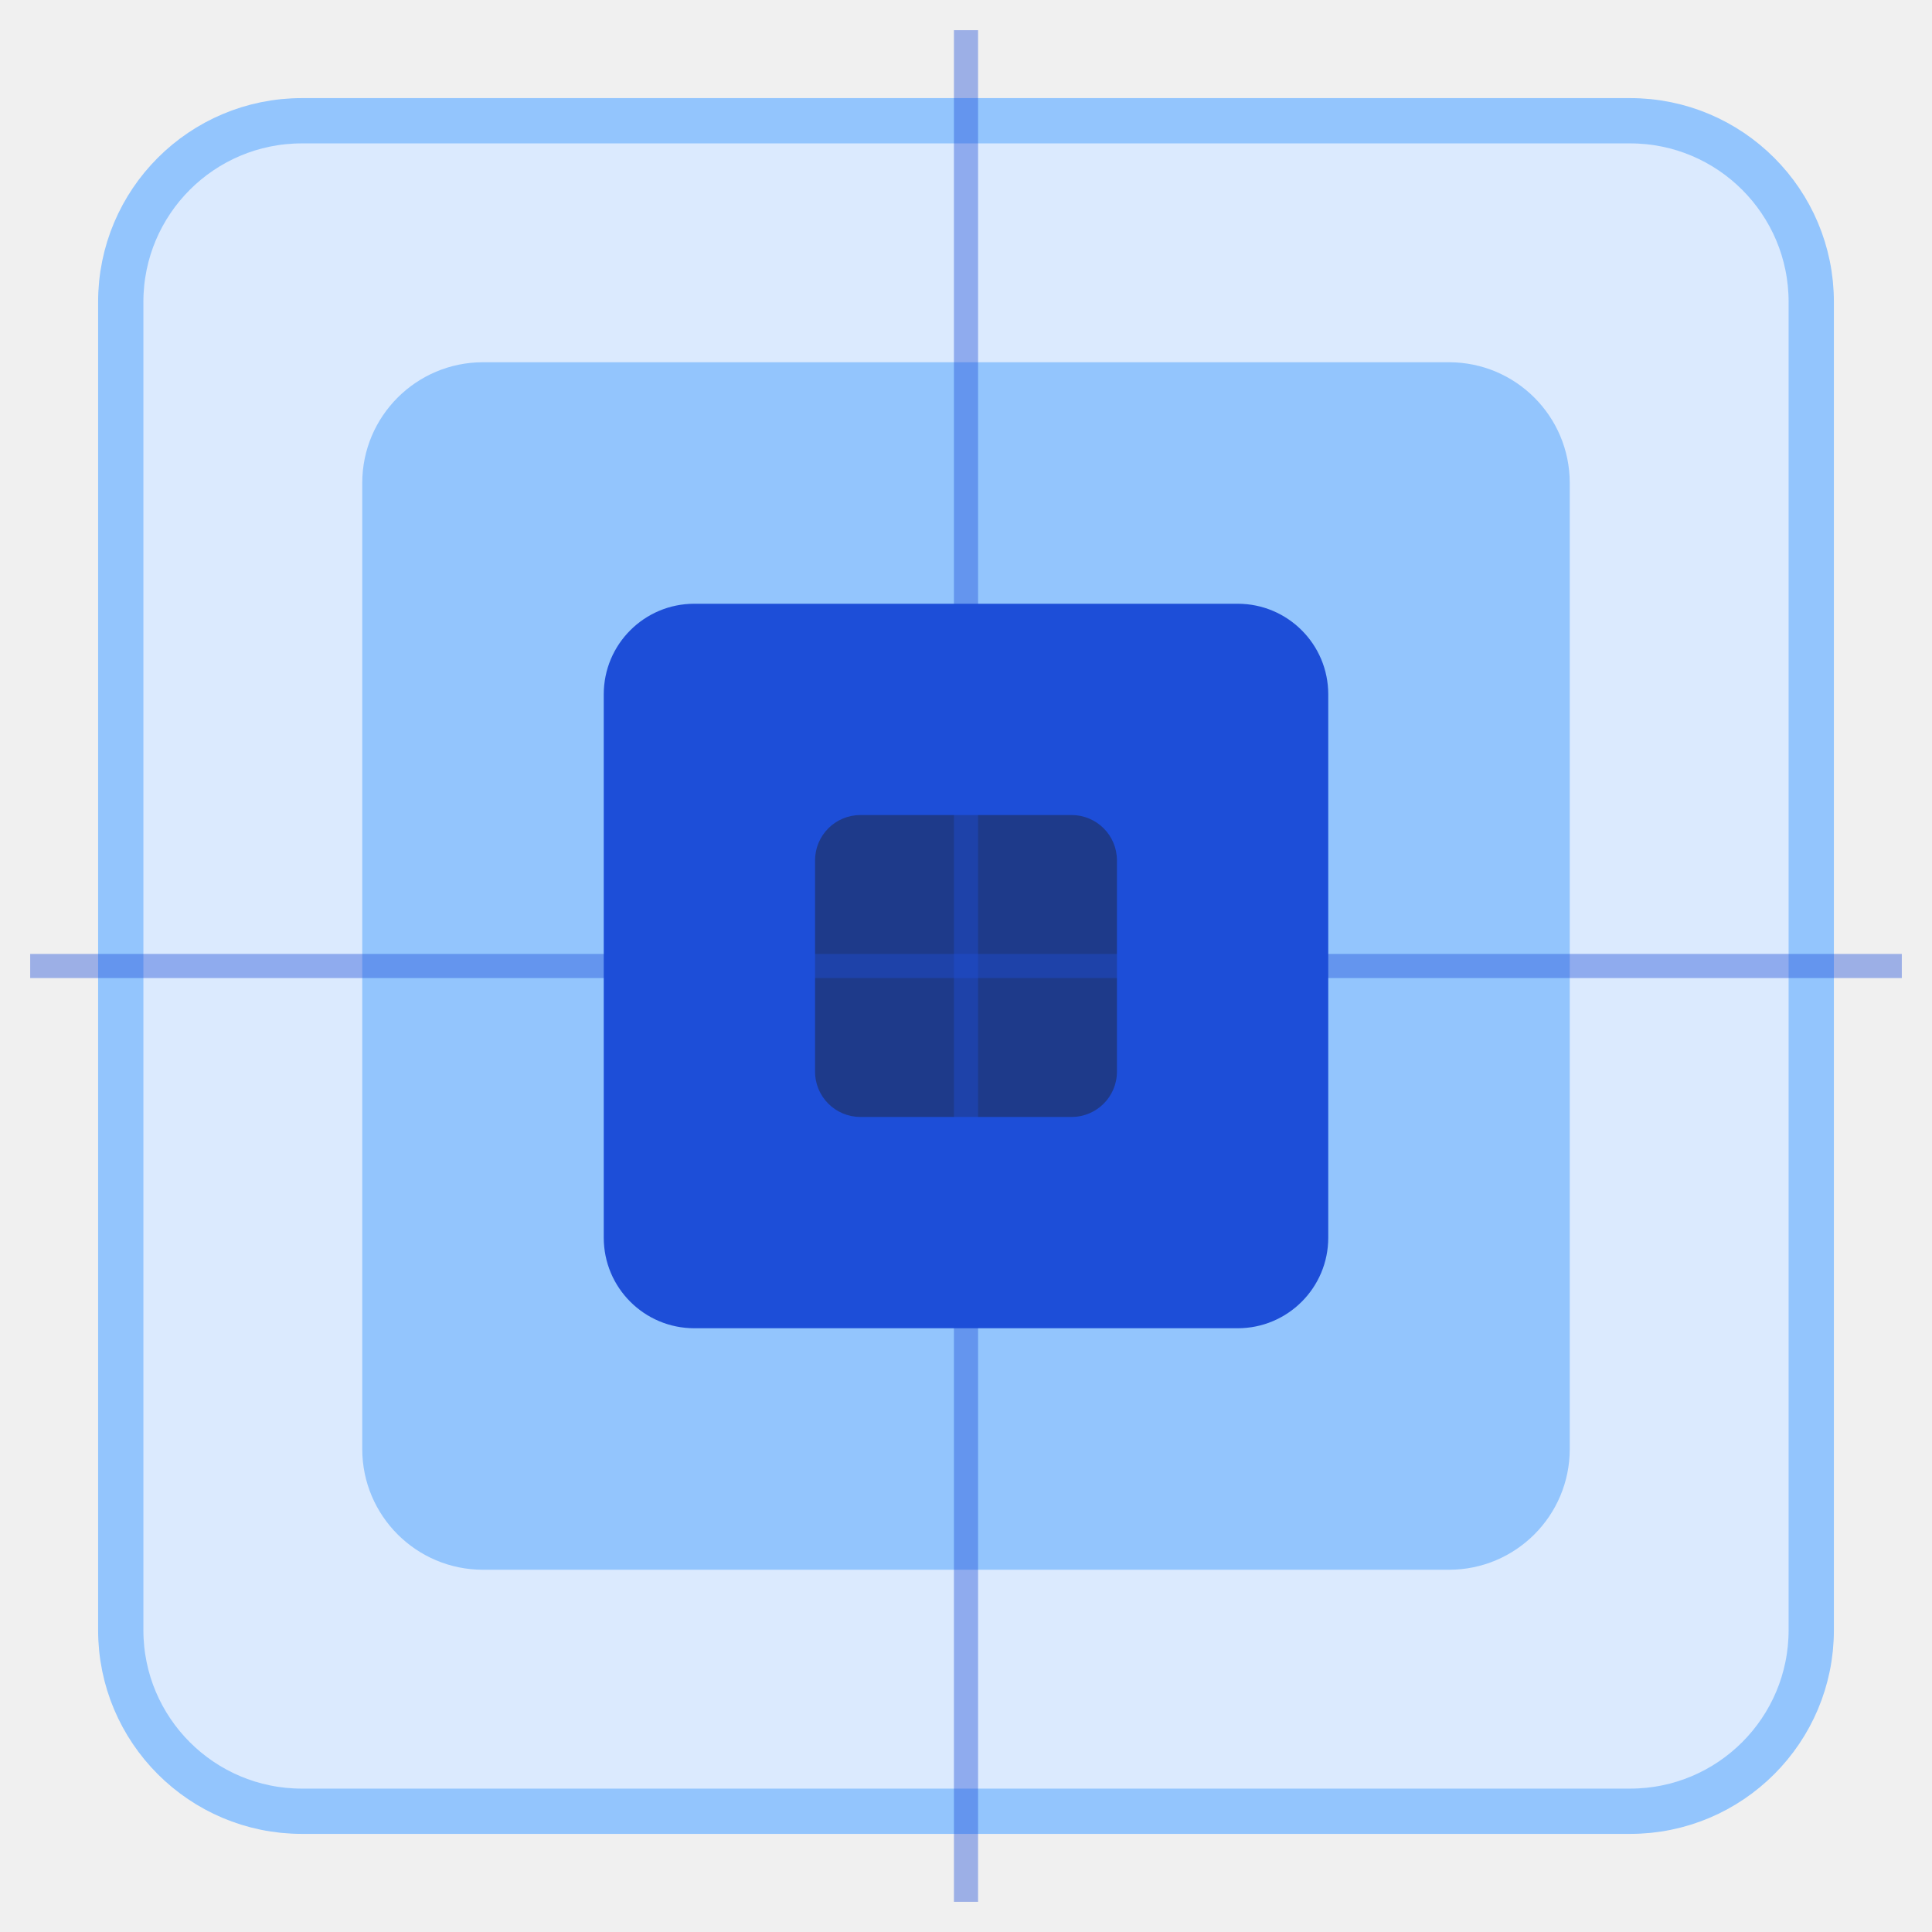
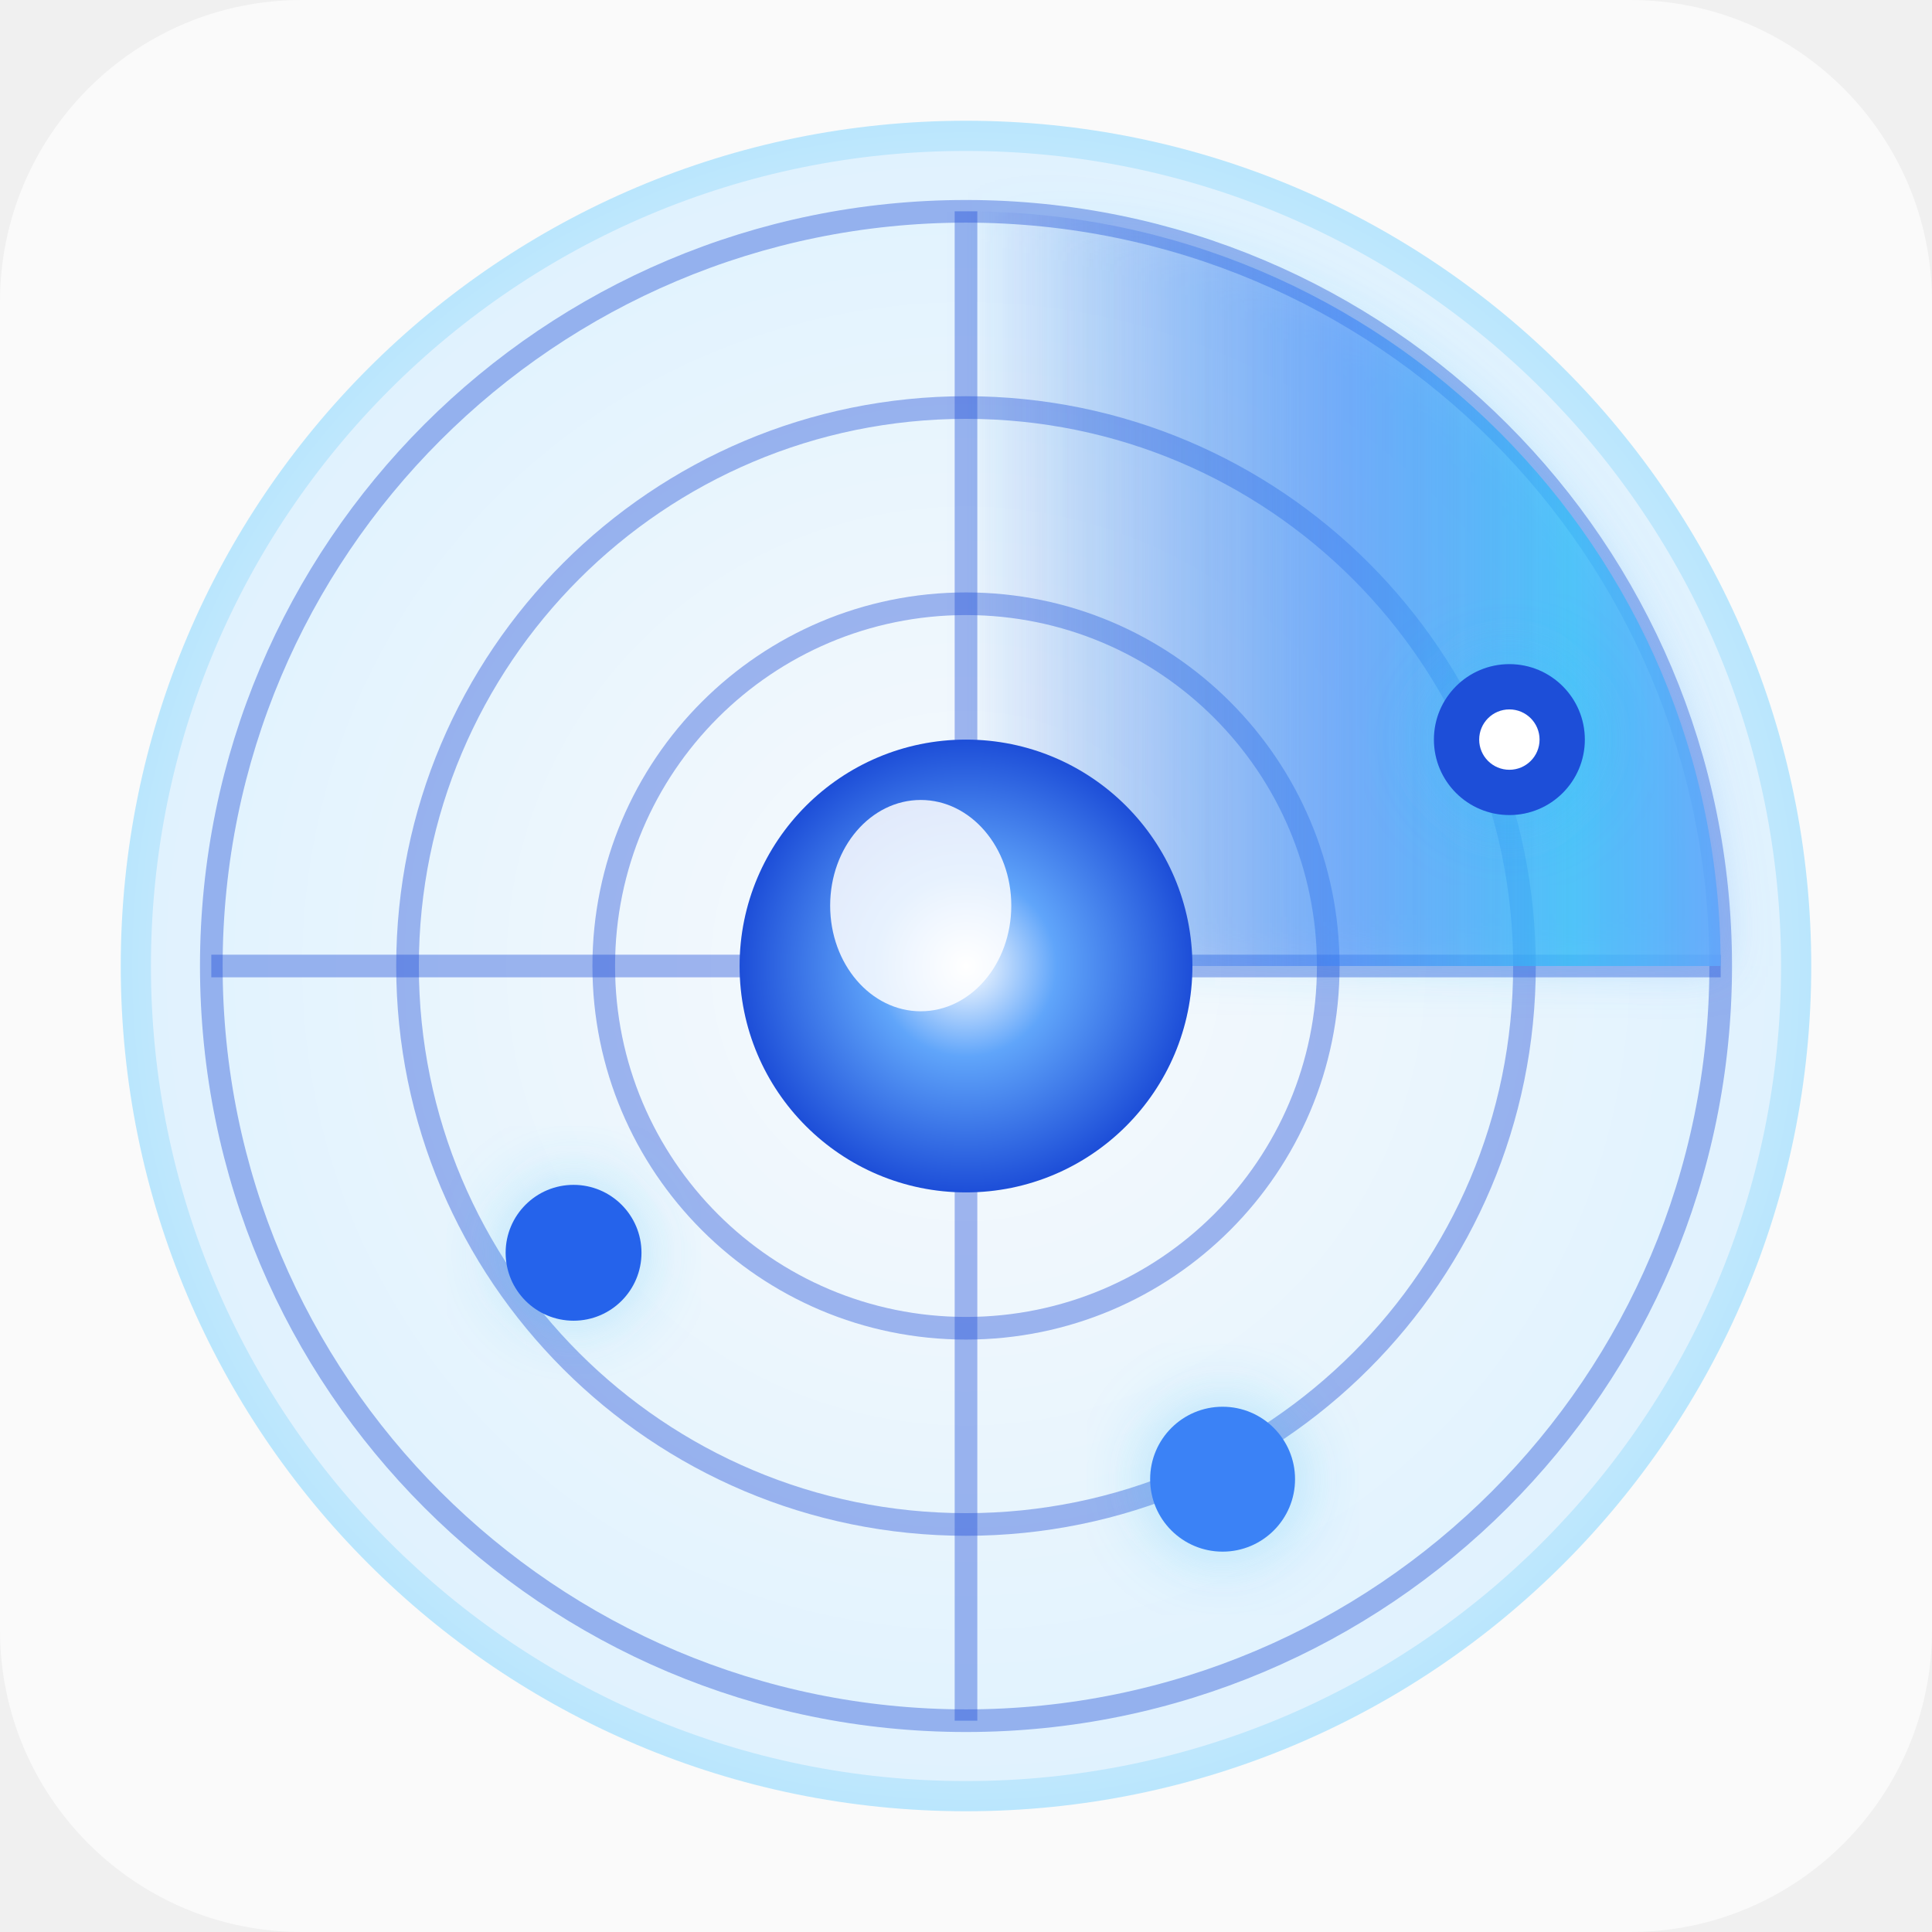
- <svg xmlns="http://www.w3.org/2000/svg" viewBox="0 0 64 64">
-   <rect x="4" y="4" width="56" height="56" rx="6" fill="#DBEAFE" stroke="#93C5FD" stroke-width="1.5" />
-   <rect x="12" y="12" width="40" height="40" rx="4" fill="#93C5FD" />
-   <rect x="20" y="20" width="24" height="24" rx="3" fill="#1D4ED8" />
-   <rect x="27" y="27" width="10" height="10" rx="1.5" fill="#1E3A8A" />
-   <line x1="32" y1="1" x2="32" y2="63" stroke="#1D4ED8" stroke-width="0.8" opacity="0.4" />
-   <line x1="1" y1="32" x2="63" y2="32" stroke="#1D4ED8" stroke-width="0.8" opacity="0.4" />
+ <svg xmlns="http://www.w3.org/2000/svg" viewBox="0 0 128 128">
+   <defs>
+     <linearGradient id="sweepSmall" x1="0%" y1="0%" x2="100%" y2="0%">
+       <stop offset="0%" style="stop-color:#1D4ED8;stop-opacity:0" />
+       <stop offset="50%" style="stop-color:#3B82F6;stop-opacity:0.65" />
+       <stop offset="80%" style="stop-color:#38BDF8;stop-opacity:0.9" />
+       <stop offset="100%" style="stop-color:#60A5FA;stop-opacity:1" />
+     </linearGradient>
+     <linearGradient id="sweepGlowSmall" x1="0%" y1="0%" x2="100%" y2="0%">
+       <stop offset="0%" style="stop-color:#38BDF8;stop-opacity:0" />
+       <stop offset="60%" style="stop-color:#38BDF8;stop-opacity:0.45" />
+       <stop offset="100%" style="stop-color:#60A5FA;stop-opacity:0.65" />
+     </linearGradient>
+     <radialGradient id="plateSmall">
+       <stop offset="0%" style="stop-color:#F0F9FF" />
+       <stop offset="70%" style="stop-color:#E0F2FE" />
+       <stop offset="100%" style="stop-color:#BAE6FD" />
+     </radialGradient>
+     <radialGradient id="innerSmall">
+       <stop offset="0%" style="stop-color:#F8FAFC" />
+       <stop offset="100%" style="stop-color:#E0F2FE" />
+     </radialGradient>
+     <radialGradient id="coreSmall">
+       <stop offset="0%" style="stop-color:#FFFFFF" />
+       <stop offset="40%" style="stop-color:#60A5FA" />
+       <stop offset="100%" style="stop-color:#1D4ED8" />
+     </radialGradient>
+     <radialGradient id="pulseSmall">
+       <stop offset="0%" style="stop-color:#38BDF8;stop-opacity:0.85" />
+       <stop offset="100%" style="stop-color:#38BDF8;stop-opacity:0" />
+     </radialGradient>
+     <filter id="glowSmall">
+       <feGaussianBlur stdDeviation="1.5" />
+     </filter>
+   </defs>
+   <rect width="128" height="128" fill="#FAFAFA" rx="20" />
+   <g transform="translate(64,64)">
+     <circle cx="0" cy="0" r="56" fill="url(#plateSmall)" />
+     <circle cx="0" cy="0" r="54" fill="url(#innerSmall)" />
+     <circle cx="0" cy="0" r="50" fill="none" stroke="#1D4ED8" stroke-width="1.5" opacity="0.4" />
+     <circle cx="0" cy="0" r="37" fill="none" stroke="#1D4ED8" stroke-width="1.5" opacity="0.4" />
+     <circle cx="0" cy="0" r="24" fill="none" stroke="#1D4ED8" stroke-width="1.5" opacity="0.4" />
+     <line x1="-50" y1="0" x2="50" y2="0" stroke="#1D4ED8" stroke-width="1.5" opacity="0.4" />
+     <line x1="0" y1="-50" x2="0" y2="50" stroke="#1D4ED8" stroke-width="1.5" opacity="0.4" />
+     <path d="M 0,0 L 0,-50 A 50,50 0 0,1 50,0 Z" fill="url(#sweepGlowSmall)" opacity="0.6" filter="url(#glowSmall)" />
+     <path d="M 0,0 L 0,-50 A 50,50 0 0,1 50,0 Z" fill="url(#sweepSmall)" opacity="0.9" />
+     <circle cx="36" cy="-15" r="8" fill="url(#pulseSmall)" opacity="0.6" filter="url(#glowSmall)" />
+     <circle cx="36" cy="-15" r="5" fill="#1D4ED8" />
+     <circle cx="36" cy="-15" r="2" fill="#FFFFFF" />
+     <circle cx="-26" cy="19" r="7" fill="url(#pulseSmall)" opacity="0.5" filter="url(#glowSmall)" />
+     <circle cx="-26" cy="19" r="4.5" fill="#2563EB" />
+     <circle cx="17" cy="34" r="7.5" fill="url(#pulseSmall)" opacity="0.55" filter="url(#glowSmall)" />
+     <circle cx="17" cy="34" r="4.8" fill="#3B82F6" />
+     <circle cx="0" cy="0" r="15" fill="url(#coreSmall)" />
+     <ellipse cx="-3" cy="-4" rx="6" ry="7" fill="#FFFFFF" opacity="0.85" />
+   </g>
</svg>
